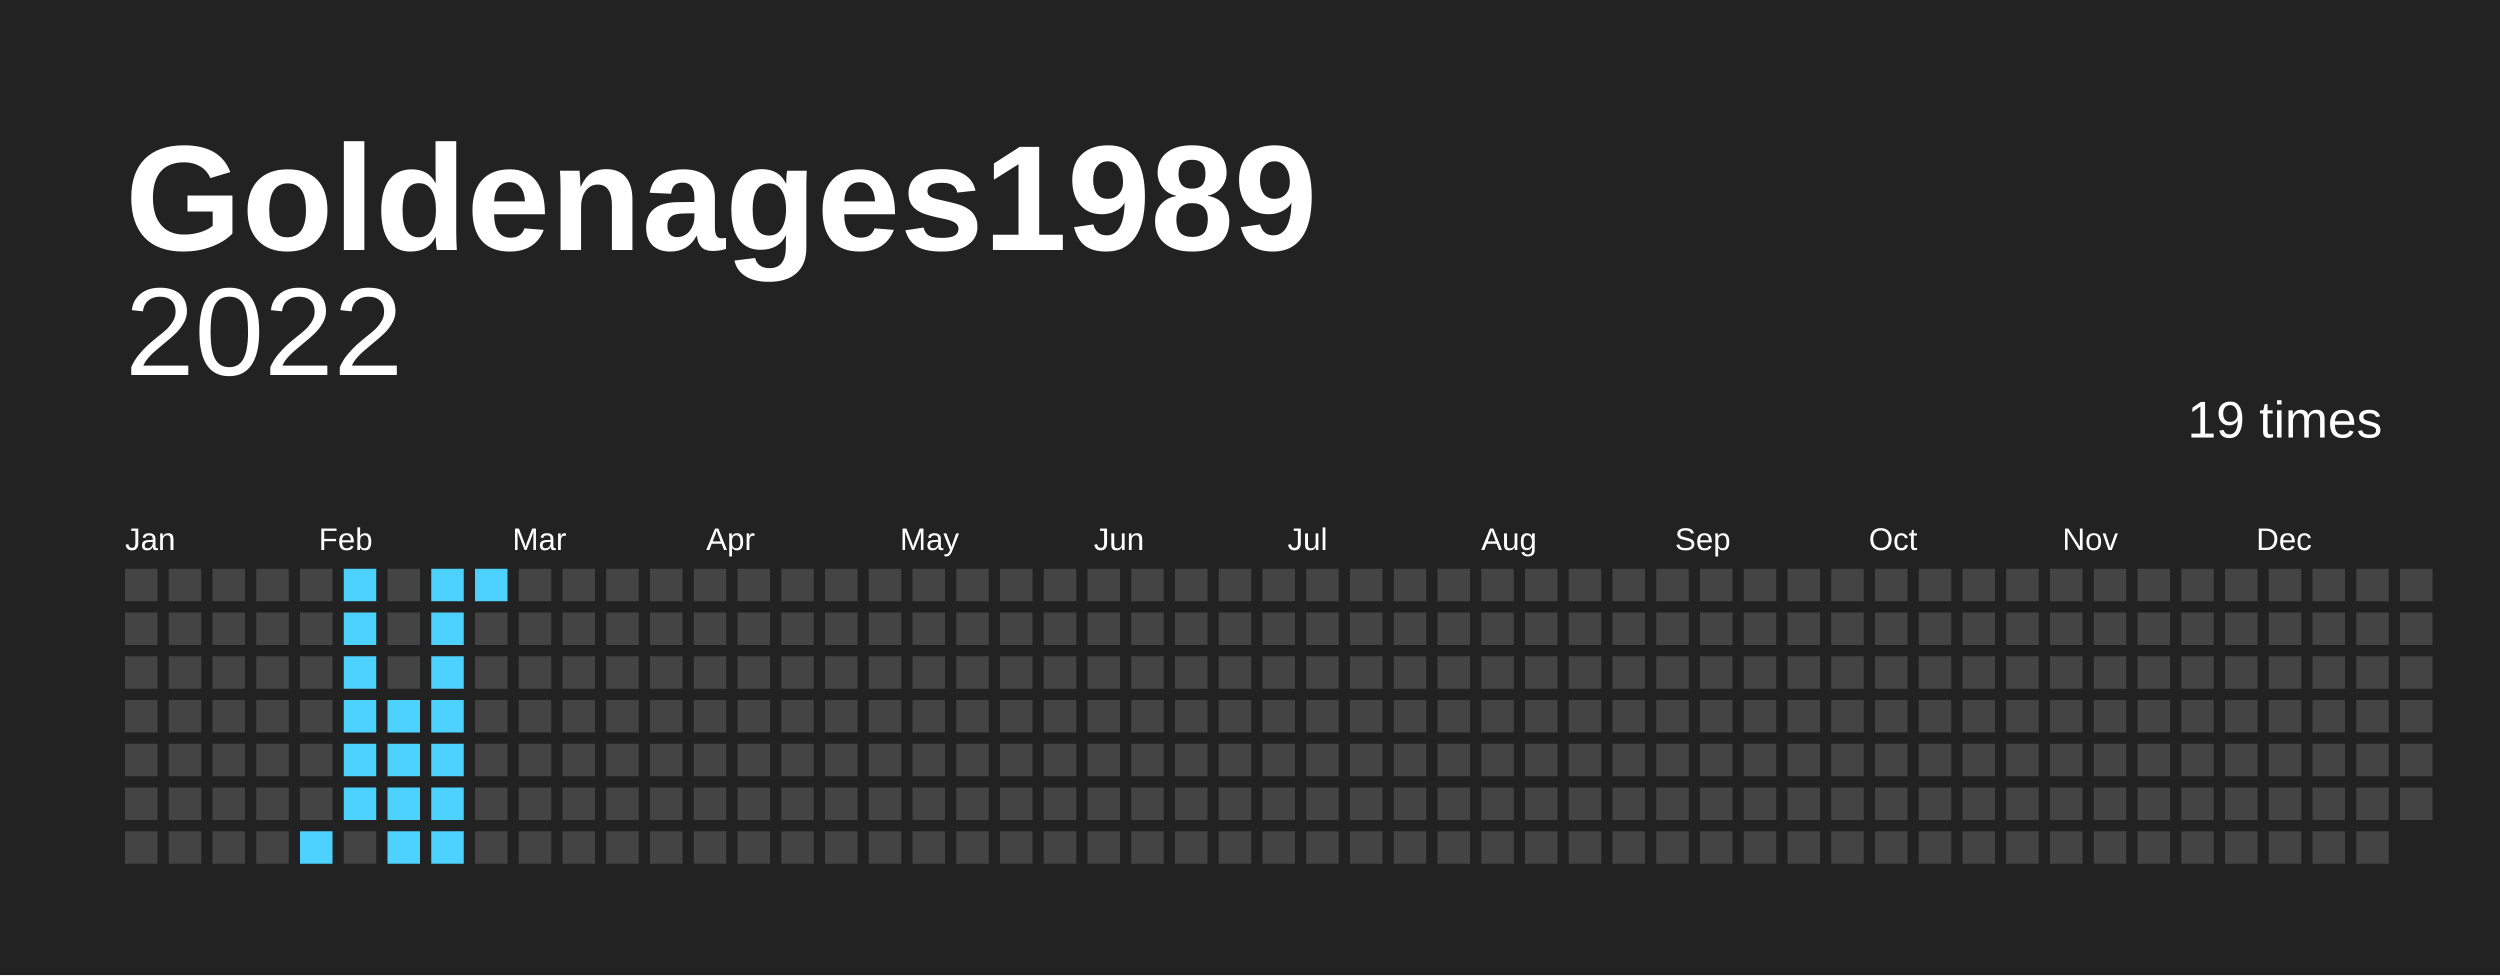
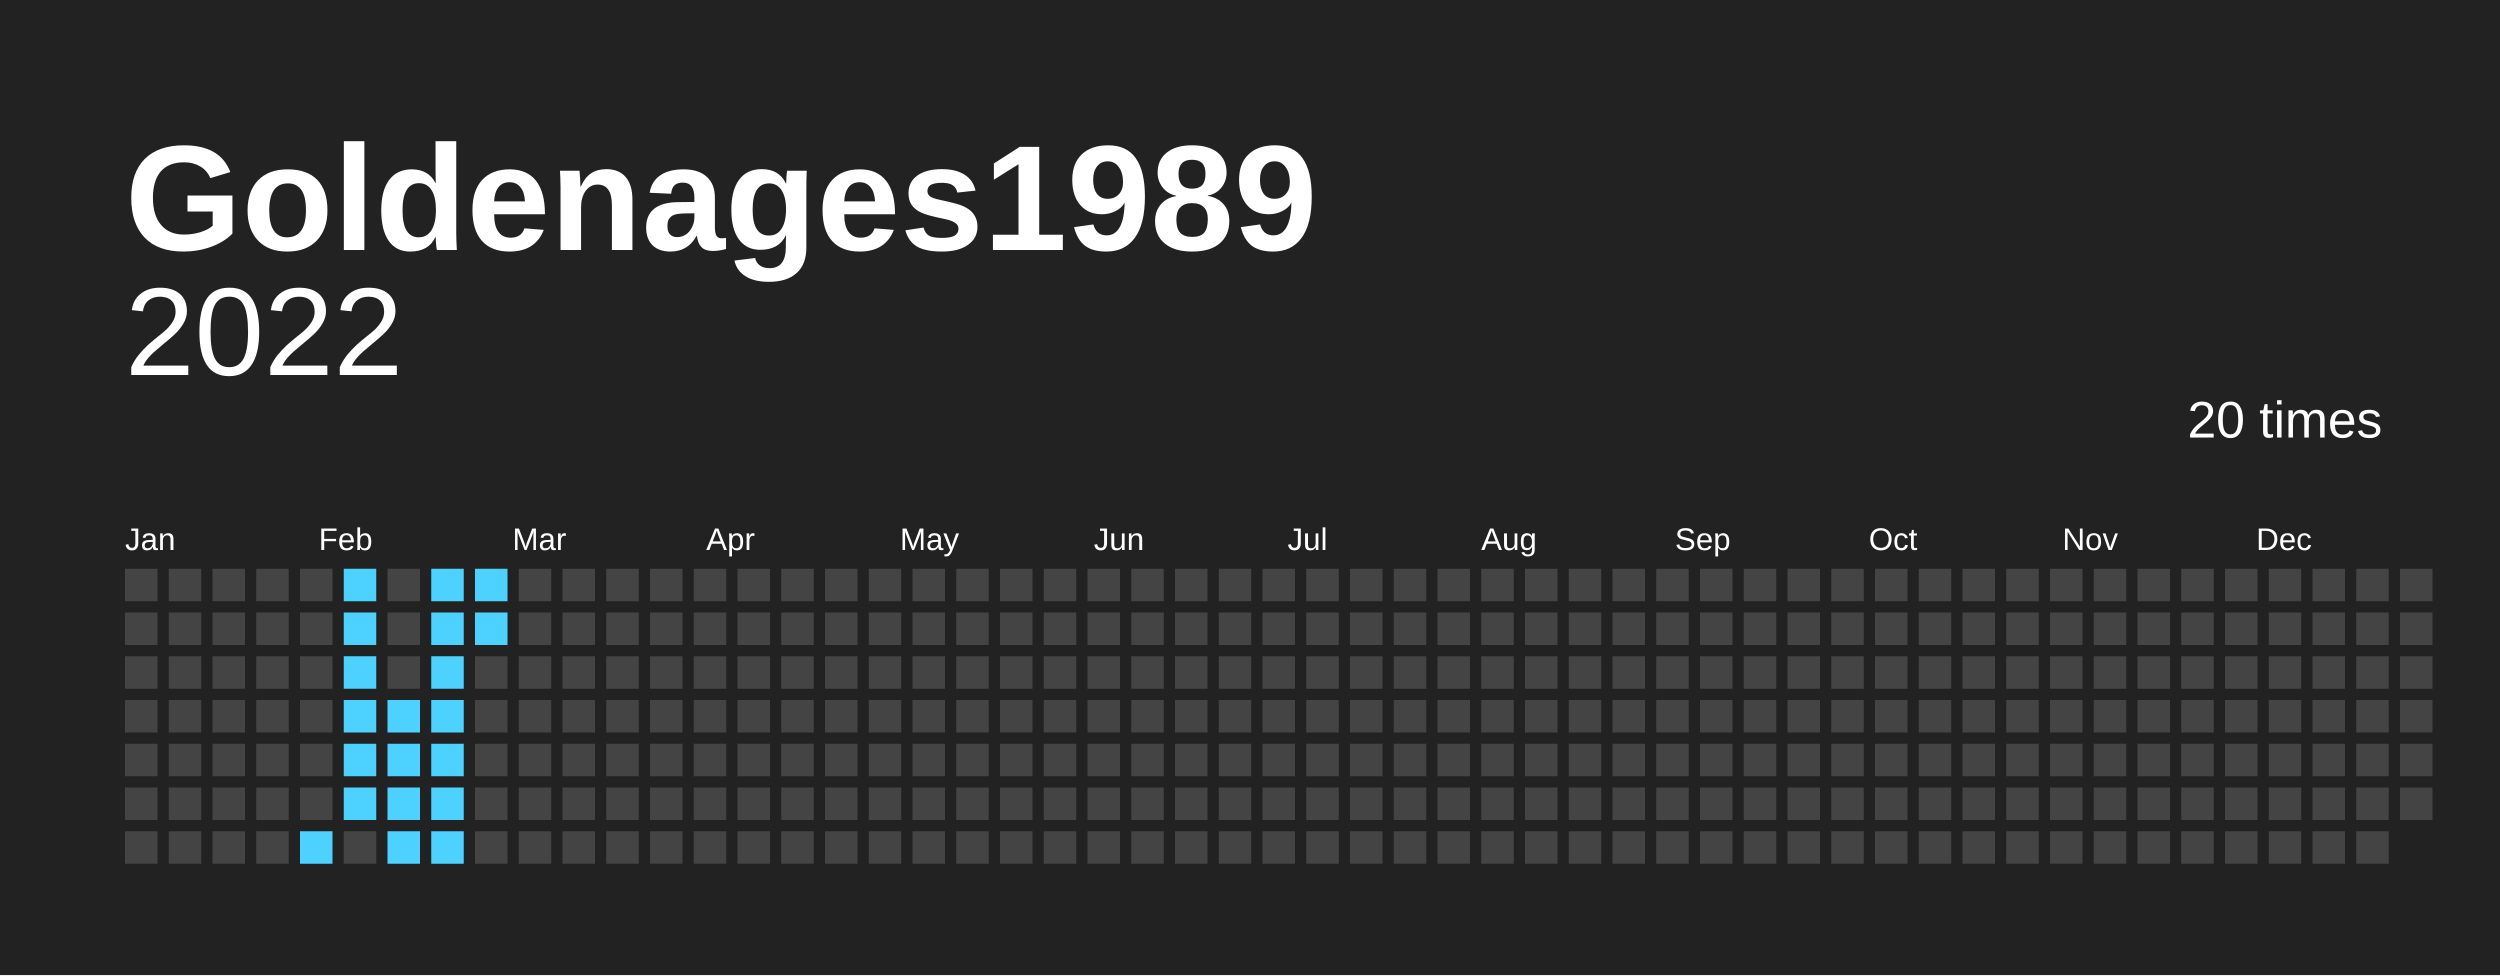
<svg xmlns="http://www.w3.org/2000/svg" baseProfile="full" height="78mm" version="1.1" viewBox="0,0,200,78" width="200mm">
  <defs />
  <rect fill="#222222" height="78" width="200" x="0" y="0" />
  <text fill="#FFFFFF" style="font-size:12px; font-family:Arial; font-weight:bold;" x="10" y="20">Goldenages1989</text>
  <text alignment-baseline="hanging" fill="#FFFFFF" style="font-size:10.0px; font-family:Arial;" x="10" y="30">2022</text>
-   <text alignment-baseline="hanging" fill="#FFFFFF" style="font-size:4.125px; font-family:Arial;" x="175" y="35">19 times</text>
+   <text alignment-baseline="hanging" fill="#FFFFFF" style="font-size:4.125px; font-family:Arial;" x="175" y="35">20 times</text>
  <text fill="#FFFFFF" style="font-size:2.5px; font-family:Arial" x="10.0" y="44">Jan</text>
  <text fill="#FFFFFF" style="font-size:2.5px; font-family:Arial" x="25.5" y="44">Feb</text>
  <text fill="#FFFFFF" style="font-size:2.5px; font-family:Arial" x="41.0" y="44">Mar</text>
  <text fill="#FFFFFF" style="font-size:2.5px; font-family:Arial" x="56.5" y="44">Apr</text>
  <text fill="#FFFFFF" style="font-size:2.5px; font-family:Arial" x="72.0" y="44">May</text>
  <text fill="#FFFFFF" style="font-size:2.5px; font-family:Arial" x="87.5" y="44">Jun</text>
  <text fill="#FFFFFF" style="font-size:2.5px; font-family:Arial" x="103.0" y="44">Jul</text>
  <text fill="#FFFFFF" style="font-size:2.5px; font-family:Arial" x="118.5" y="44">Aug</text>
  <text fill="#FFFFFF" style="font-size:2.5px; font-family:Arial" x="134.0" y="44">Sep</text>
  <text fill="#FFFFFF" style="font-size:2.5px; font-family:Arial" x="149.5" y="44">Oct</text>
  <text fill="#FFFFFF" style="font-size:2.5px; font-family:Arial" x="165.0" y="44">Nov</text>
  <text fill="#FFFFFF" style="font-size:2.5px; font-family:Arial" x="180.5" y="44">Dec</text>
  <rect fill="#444444" height="2.6" width="2.6" x="10.0" y="45.5" />
  <rect fill="#444444" height="2.6" width="2.6" x="10.0" y="49.0" />
  <rect fill="#444444" height="2.6" width="2.6" x="10.0" y="52.5" />
  <rect fill="#444444" height="2.6" width="2.6" x="10.0" y="56.0" />
  <rect fill="#444444" height="2.6" width="2.6" x="10.0" y="59.5" />
  <rect fill="#444444" height="2.6" width="2.6" x="10.0" y="63.0" />
  <rect fill="#444444" height="2.6" width="2.6" x="10.0" y="66.5" />
  <rect fill="#444444" height="2.6" width="2.6" x="13.5" y="45.5" />
  <rect fill="#444444" height="2.6" width="2.6" x="13.5" y="49.0" />
  <rect fill="#444444" height="2.6" width="2.6" x="13.5" y="52.5" />
  <rect fill="#444444" height="2.6" width="2.6" x="13.5" y="56.0" />
  <rect fill="#444444" height="2.6" width="2.6" x="13.5" y="59.5" />
  <rect fill="#444444" height="2.6" width="2.6" x="13.5" y="63.0" />
  <rect fill="#444444" height="2.6" width="2.6" x="13.5" y="66.5" />
  <rect fill="#444444" height="2.6" width="2.6" x="17.0" y="45.5" />
  <rect fill="#444444" height="2.6" width="2.6" x="17.0" y="49.0" />
  <rect fill="#444444" height="2.6" width="2.6" x="17.0" y="52.5" />
  <rect fill="#444444" height="2.6" width="2.6" x="17.0" y="56.0" />
  <rect fill="#444444" height="2.6" width="2.6" x="17.0" y="59.5" />
  <rect fill="#444444" height="2.6" width="2.6" x="17.0" y="63.0" />
  <rect fill="#444444" height="2.6" width="2.6" x="17.0" y="66.5" />
  <rect fill="#444444" height="2.6" width="2.6" x="20.5" y="45.5" />
  <rect fill="#444444" height="2.6" width="2.6" x="20.5" y="49.0" />
  <rect fill="#444444" height="2.6" width="2.6" x="20.5" y="52.5" />
  <rect fill="#444444" height="2.6" width="2.6" x="20.5" y="56.0" />
  <rect fill="#444444" height="2.6" width="2.6" x="20.5" y="59.5" />
  <rect fill="#444444" height="2.6" width="2.6" x="20.5" y="63.0" />
  <rect fill="#444444" height="2.6" width="2.6" x="20.5" y="66.5" />
  <rect fill="#444444" height="2.6" width="2.6" x="24.0" y="45.5" />
  <rect fill="#444444" height="2.6" width="2.6" x="24.0" y="49.0" />
  <rect fill="#444444" height="2.6" width="2.6" x="24.0" y="52.5" />
  <rect fill="#444444" height="2.6" width="2.6" x="24.0" y="56.0" />
  <rect fill="#444444" height="2.6" width="2.6" x="24.0" y="59.5" />
  <rect fill="#444444" height="2.6" width="2.6" x="24.0" y="63.0" />
  <rect fill="#4DD2FF" height="2.6" width="2.6" x="24.0" y="66.5" />
  <rect fill="#4DD2FF" height="2.6" width="2.6" x="27.5" y="45.5" />
  <rect fill="#4DD2FF" height="2.6" width="2.6" x="27.5" y="49.0" />
  <rect fill="#4DD2FF" height="2.6" width="2.6" x="27.5" y="52.5" />
  <rect fill="#4DD2FF" height="2.6" width="2.6" x="27.5" y="56.0" />
  <rect fill="#4DD2FF" height="2.6" width="2.6" x="27.5" y="59.5" />
  <rect fill="#4DD2FF" height="2.6" width="2.6" x="27.5" y="63.0" />
  <rect fill="#444444" height="2.6" width="2.6" x="27.5" y="66.5" />
  <rect fill="#444444" height="2.6" width="2.6" x="31.0" y="45.5" />
  <rect fill="#444444" height="2.6" width="2.6" x="31.0" y="49.0" />
  <rect fill="#444444" height="2.6" width="2.6" x="31.0" y="52.5" />
  <rect fill="#4DD2FF" height="2.6" width="2.6" x="31.0" y="56.0" />
  <rect fill="#4DD2FF" height="2.6" width="2.6" x="31.0" y="59.5" />
  <rect fill="#4DD2FF" height="2.6" width="2.6" x="31.0" y="63.0" />
  <rect fill="#4DD2FF" height="2.6" width="2.6" x="31.0" y="66.5" />
  <rect fill="#4DD2FF" height="2.6" width="2.6" x="34.5" y="45.5" />
  <rect fill="#4DD2FF" height="2.6" width="2.6" x="34.5" y="49.0" />
  <rect fill="#4DD2FF" height="2.6" width="2.6" x="34.5" y="52.5" />
  <rect fill="#4DD2FF" height="2.6" width="2.6" x="34.5" y="56.0" />
  <rect fill="#4DD2FF" height="2.6" width="2.6" x="34.5" y="59.5" />
  <rect fill="#4DD2FF" height="2.6" width="2.6" x="34.5" y="63.0" />
  <rect fill="#4DD2FF" height="2.6" width="2.6" x="34.5" y="66.5" />
  <rect fill="#4DD2FF" height="2.6" width="2.6" x="38.0" y="45.5" />
-   <rect fill="#444444" height="2.6" width="2.6" x="38.0" y="49.0" />
+   <rect fill="#4DD2FF" height="2.6" width="2.6" x="38.0" y="49.0" />
  <rect fill="#444444" height="2.6" width="2.6" x="38.0" y="52.5" />
  <rect fill="#444444" height="2.6" width="2.6" x="38.0" y="56.0" />
  <rect fill="#444444" height="2.6" width="2.6" x="38.0" y="59.5" />
  <rect fill="#444444" height="2.6" width="2.6" x="38.0" y="63.0" />
  <rect fill="#444444" height="2.6" width="2.6" x="38.0" y="66.5" />
  <rect fill="#444444" height="2.6" width="2.6" x="41.5" y="45.5" />
  <rect fill="#444444" height="2.6" width="2.6" x="41.5" y="49.0" />
  <rect fill="#444444" height="2.6" width="2.6" x="41.5" y="52.5" />
  <rect fill="#444444" height="2.6" width="2.6" x="41.5" y="56.0" />
  <rect fill="#444444" height="2.6" width="2.6" x="41.5" y="59.5" />
  <rect fill="#444444" height="2.6" width="2.6" x="41.5" y="63.0" />
  <rect fill="#444444" height="2.6" width="2.6" x="41.5" y="66.5" />
  <rect fill="#444444" height="2.6" width="2.6" x="45.0" y="45.5" />
  <rect fill="#444444" height="2.6" width="2.6" x="45.0" y="49.0" />
  <rect fill="#444444" height="2.6" width="2.6" x="45.0" y="52.5" />
  <rect fill="#444444" height="2.6" width="2.6" x="45.0" y="56.0" />
  <rect fill="#444444" height="2.6" width="2.6" x="45.0" y="59.5" />
  <rect fill="#444444" height="2.6" width="2.6" x="45.0" y="63.0" />
  <rect fill="#444444" height="2.6" width="2.6" x="45.0" y="66.5" />
  <rect fill="#444444" height="2.6" width="2.6" x="48.5" y="45.5" />
  <rect fill="#444444" height="2.6" width="2.6" x="48.5" y="49.0" />
  <rect fill="#444444" height="2.6" width="2.6" x="48.5" y="52.5" />
  <rect fill="#444444" height="2.6" width="2.6" x="48.5" y="56.0" />
  <rect fill="#444444" height="2.6" width="2.6" x="48.5" y="59.5" />
  <rect fill="#444444" height="2.6" width="2.6" x="48.5" y="63.0" />
  <rect fill="#444444" height="2.6" width="2.6" x="48.5" y="66.5" />
  <rect fill="#444444" height="2.6" width="2.6" x="52.0" y="45.5" />
  <rect fill="#444444" height="2.6" width="2.6" x="52.0" y="49.0" />
  <rect fill="#444444" height="2.6" width="2.6" x="52.0" y="52.5" />
  <rect fill="#444444" height="2.6" width="2.6" x="52.0" y="56.0" />
  <rect fill="#444444" height="2.6" width="2.6" x="52.0" y="59.5" />
  <rect fill="#444444" height="2.6" width="2.6" x="52.0" y="63.0" />
  <rect fill="#444444" height="2.6" width="2.6" x="52.0" y="66.5" />
  <rect fill="#444444" height="2.6" width="2.6" x="55.5" y="45.5" />
  <rect fill="#444444" height="2.6" width="2.6" x="55.5" y="49.0" />
  <rect fill="#444444" height="2.6" width="2.6" x="55.5" y="52.5" />
  <rect fill="#444444" height="2.6" width="2.6" x="55.5" y="56.0" />
  <rect fill="#444444" height="2.6" width="2.6" x="55.5" y="59.5" />
  <rect fill="#444444" height="2.6" width="2.6" x="55.5" y="63.0" />
  <rect fill="#444444" height="2.6" width="2.6" x="55.5" y="66.5" />
  <rect fill="#444444" height="2.6" width="2.6" x="59.0" y="45.5" />
  <rect fill="#444444" height="2.6" width="2.6" x="59.0" y="49.0" />
  <rect fill="#444444" height="2.6" width="2.6" x="59.0" y="52.5" />
  <rect fill="#444444" height="2.6" width="2.6" x="59.0" y="56.0" />
  <rect fill="#444444" height="2.6" width="2.6" x="59.0" y="59.5" />
  <rect fill="#444444" height="2.6" width="2.6" x="59.0" y="63.0" />
  <rect fill="#444444" height="2.6" width="2.6" x="59.0" y="66.5" />
  <rect fill="#444444" height="2.6" width="2.6" x="62.5" y="45.5" />
  <rect fill="#444444" height="2.6" width="2.6" x="62.5" y="49.0" />
  <rect fill="#444444" height="2.6" width="2.6" x="62.5" y="52.5" />
  <rect fill="#444444" height="2.6" width="2.6" x="62.5" y="56.0" />
  <rect fill="#444444" height="2.6" width="2.6" x="62.5" y="59.5" />
  <rect fill="#444444" height="2.6" width="2.6" x="62.5" y="63.0" />
  <rect fill="#444444" height="2.6" width="2.6" x="62.5" y="66.5" />
  <rect fill="#444444" height="2.6" width="2.6" x="66.0" y="45.5" />
  <rect fill="#444444" height="2.6" width="2.6" x="66.0" y="49.0" />
  <rect fill="#444444" height="2.6" width="2.6" x="66.0" y="52.5" />
  <rect fill="#444444" height="2.6" width="2.6" x="66.0" y="56.0" />
  <rect fill="#444444" height="2.6" width="2.6" x="66.0" y="59.5" />
  <rect fill="#444444" height="2.6" width="2.6" x="66.0" y="63.0" />
  <rect fill="#444444" height="2.6" width="2.6" x="66.0" y="66.5" />
  <rect fill="#444444" height="2.6" width="2.6" x="69.5" y="45.5" />
  <rect fill="#444444" height="2.6" width="2.6" x="69.5" y="49.0" />
  <rect fill="#444444" height="2.6" width="2.6" x="69.5" y="52.5" />
  <rect fill="#444444" height="2.6" width="2.6" x="69.5" y="56.0" />
  <rect fill="#444444" height="2.6" width="2.6" x="69.5" y="59.5" />
  <rect fill="#444444" height="2.6" width="2.6" x="69.5" y="63.0" />
  <rect fill="#444444" height="2.6" width="2.6" x="69.5" y="66.5" />
  <rect fill="#444444" height="2.6" width="2.6" x="73.0" y="45.5" />
  <rect fill="#444444" height="2.6" width="2.6" x="73.0" y="49.0" />
  <rect fill="#444444" height="2.6" width="2.6" x="73.0" y="52.5" />
  <rect fill="#444444" height="2.6" width="2.6" x="73.0" y="56.0" />
  <rect fill="#444444" height="2.6" width="2.6" x="73.0" y="59.5" />
  <rect fill="#444444" height="2.6" width="2.6" x="73.0" y="63.0" />
  <rect fill="#444444" height="2.6" width="2.6" x="73.0" y="66.5" />
  <rect fill="#444444" height="2.6" width="2.6" x="76.5" y="45.5" />
  <rect fill="#444444" height="2.6" width="2.6" x="76.5" y="49.0" />
  <rect fill="#444444" height="2.6" width="2.6" x="76.5" y="52.5" />
  <rect fill="#444444" height="2.6" width="2.6" x="76.5" y="56.0" />
  <rect fill="#444444" height="2.6" width="2.6" x="76.5" y="59.5" />
  <rect fill="#444444" height="2.6" width="2.6" x="76.5" y="63.0" />
  <rect fill="#444444" height="2.6" width="2.6" x="76.5" y="66.5" />
  <rect fill="#444444" height="2.6" width="2.6" x="80.0" y="45.5" />
  <rect fill="#444444" height="2.6" width="2.6" x="80.0" y="49.0" />
  <rect fill="#444444" height="2.6" width="2.6" x="80.0" y="52.5" />
  <rect fill="#444444" height="2.6" width="2.6" x="80.0" y="56.0" />
  <rect fill="#444444" height="2.6" width="2.6" x="80.0" y="59.5" />
  <rect fill="#444444" height="2.6" width="2.6" x="80.0" y="63.0" />
  <rect fill="#444444" height="2.6" width="2.6" x="80.0" y="66.5" />
  <rect fill="#444444" height="2.6" width="2.6" x="83.5" y="45.5" />
  <rect fill="#444444" height="2.6" width="2.6" x="83.5" y="49.0" />
  <rect fill="#444444" height="2.6" width="2.6" x="83.5" y="52.5" />
  <rect fill="#444444" height="2.6" width="2.6" x="83.5" y="56.0" />
  <rect fill="#444444" height="2.6" width="2.6" x="83.5" y="59.5" />
  <rect fill="#444444" height="2.6" width="2.6" x="83.5" y="63.0" />
  <rect fill="#444444" height="2.6" width="2.6" x="83.5" y="66.5" />
  <rect fill="#444444" height="2.6" width="2.6" x="87.0" y="45.5" />
  <rect fill="#444444" height="2.6" width="2.6" x="87.0" y="49.0" />
  <rect fill="#444444" height="2.6" width="2.6" x="87.0" y="52.5" />
  <rect fill="#444444" height="2.6" width="2.6" x="87.0" y="56.0" />
  <rect fill="#444444" height="2.6" width="2.6" x="87.0" y="59.5" />
  <rect fill="#444444" height="2.6" width="2.6" x="87.0" y="63.0" />
  <rect fill="#444444" height="2.6" width="2.6" x="87.0" y="66.5" />
  <rect fill="#444444" height="2.6" width="2.6" x="90.5" y="45.5" />
  <rect fill="#444444" height="2.6" width="2.6" x="90.5" y="49.0" />
  <rect fill="#444444" height="2.6" width="2.6" x="90.5" y="52.5" />
  <rect fill="#444444" height="2.6" width="2.6" x="90.5" y="56.0" />
  <rect fill="#444444" height="2.6" width="2.6" x="90.5" y="59.5" />
  <rect fill="#444444" height="2.6" width="2.6" x="90.5" y="63.0" />
  <rect fill="#444444" height="2.6" width="2.6" x="90.5" y="66.5" />
  <rect fill="#444444" height="2.6" width="2.6" x="94.0" y="45.5" />
  <rect fill="#444444" height="2.6" width="2.6" x="94.0" y="49.0" />
  <rect fill="#444444" height="2.6" width="2.6" x="94.0" y="52.5" />
  <rect fill="#444444" height="2.6" width="2.6" x="94.0" y="56.0" />
  <rect fill="#444444" height="2.6" width="2.6" x="94.0" y="59.5" />
  <rect fill="#444444" height="2.6" width="2.6" x="94.0" y="63.0" />
  <rect fill="#444444" height="2.6" width="2.6" x="94.0" y="66.5" />
  <rect fill="#444444" height="2.6" width="2.6" x="97.5" y="45.5" />
  <rect fill="#444444" height="2.6" width="2.6" x="97.5" y="49.0" />
  <rect fill="#444444" height="2.6" width="2.6" x="97.5" y="52.5" />
  <rect fill="#444444" height="2.6" width="2.6" x="97.5" y="56.0" />
  <rect fill="#444444" height="2.6" width="2.6" x="97.5" y="59.5" />
  <rect fill="#444444" height="2.6" width="2.6" x="97.5" y="63.0" />
  <rect fill="#444444" height="2.6" width="2.6" x="97.5" y="66.5" />
  <rect fill="#444444" height="2.6" width="2.6" x="101.0" y="45.5" />
  <rect fill="#444444" height="2.6" width="2.6" x="101.0" y="49.0" />
  <rect fill="#444444" height="2.6" width="2.6" x="101.0" y="52.5" />
  <rect fill="#444444" height="2.6" width="2.6" x="101.0" y="56.0" />
  <rect fill="#444444" height="2.6" width="2.6" x="101.0" y="59.5" />
  <rect fill="#444444" height="2.6" width="2.6" x="101.0" y="63.0" />
  <rect fill="#444444" height="2.6" width="2.6" x="101.0" y="66.5" />
  <rect fill="#444444" height="2.6" width="2.6" x="104.5" y="45.5" />
  <rect fill="#444444" height="2.6" width="2.6" x="104.5" y="49.0" />
  <rect fill="#444444" height="2.6" width="2.6" x="104.5" y="52.5" />
  <rect fill="#444444" height="2.6" width="2.6" x="104.5" y="56.0" />
  <rect fill="#444444" height="2.6" width="2.6" x="104.5" y="59.5" />
  <rect fill="#444444" height="2.6" width="2.6" x="104.5" y="63.0" />
  <rect fill="#444444" height="2.6" width="2.6" x="104.5" y="66.5" />
  <rect fill="#444444" height="2.6" width="2.6" x="108.0" y="45.5" />
  <rect fill="#444444" height="2.6" width="2.6" x="108.0" y="49.0" />
  <rect fill="#444444" height="2.6" width="2.6" x="108.0" y="52.5" />
  <rect fill="#444444" height="2.6" width="2.6" x="108.0" y="56.0" />
  <rect fill="#444444" height="2.6" width="2.6" x="108.0" y="59.5" />
  <rect fill="#444444" height="2.6" width="2.6" x="108.0" y="63.0" />
  <rect fill="#444444" height="2.6" width="2.6" x="108.0" y="66.5" />
  <rect fill="#444444" height="2.6" width="2.6" x="111.5" y="45.5" />
  <rect fill="#444444" height="2.6" width="2.6" x="111.5" y="49.0" />
  <rect fill="#444444" height="2.6" width="2.6" x="111.5" y="52.5" />
  <rect fill="#444444" height="2.6" width="2.6" x="111.5" y="56.0" />
  <rect fill="#444444" height="2.6" width="2.6" x="111.5" y="59.5" />
  <rect fill="#444444" height="2.6" width="2.6" x="111.5" y="63.0" />
  <rect fill="#444444" height="2.6" width="2.6" x="111.5" y="66.5" />
  <rect fill="#444444" height="2.6" width="2.6" x="115.0" y="45.5" />
  <rect fill="#444444" height="2.6" width="2.6" x="115.0" y="49.0" />
  <rect fill="#444444" height="2.6" width="2.6" x="115.0" y="52.5" />
  <rect fill="#444444" height="2.6" width="2.6" x="115.0" y="56.0" />
  <rect fill="#444444" height="2.6" width="2.6" x="115.0" y="59.5" />
  <rect fill="#444444" height="2.6" width="2.6" x="115.0" y="63.0" />
  <rect fill="#444444" height="2.6" width="2.6" x="115.0" y="66.5" />
  <rect fill="#444444" height="2.6" width="2.6" x="118.5" y="45.5" />
  <rect fill="#444444" height="2.6" width="2.6" x="118.5" y="49.0" />
  <rect fill="#444444" height="2.6" width="2.6" x="118.5" y="52.5" />
  <rect fill="#444444" height="2.6" width="2.6" x="118.5" y="56.0" />
  <rect fill="#444444" height="2.6" width="2.6" x="118.5" y="59.5" />
  <rect fill="#444444" height="2.6" width="2.6" x="118.5" y="63.0" />
  <rect fill="#444444" height="2.6" width="2.6" x="118.5" y="66.5" />
  <rect fill="#444444" height="2.6" width="2.6" x="122.0" y="45.5" />
  <rect fill="#444444" height="2.6" width="2.6" x="122.0" y="49.0" />
  <rect fill="#444444" height="2.6" width="2.6" x="122.0" y="52.5" />
  <rect fill="#444444" height="2.6" width="2.6" x="122.0" y="56.0" />
  <rect fill="#444444" height="2.6" width="2.6" x="122.0" y="59.5" />
  <rect fill="#444444" height="2.6" width="2.6" x="122.0" y="63.0" />
  <rect fill="#444444" height="2.6" width="2.6" x="122.0" y="66.5" />
  <rect fill="#444444" height="2.6" width="2.6" x="125.5" y="45.5" />
  <rect fill="#444444" height="2.6" width="2.6" x="125.5" y="49.0" />
  <rect fill="#444444" height="2.6" width="2.6" x="125.5" y="52.5" />
  <rect fill="#444444" height="2.6" width="2.6" x="125.5" y="56.0" />
  <rect fill="#444444" height="2.6" width="2.6" x="125.5" y="59.5" />
  <rect fill="#444444" height="2.6" width="2.6" x="125.5" y="63.0" />
  <rect fill="#444444" height="2.6" width="2.6" x="125.5" y="66.5" />
  <rect fill="#444444" height="2.6" width="2.6" x="129.0" y="45.5" />
  <rect fill="#444444" height="2.6" width="2.6" x="129.0" y="49.0" />
  <rect fill="#444444" height="2.6" width="2.6" x="129.0" y="52.5" />
  <rect fill="#444444" height="2.6" width="2.6" x="129.0" y="56.0" />
  <rect fill="#444444" height="2.6" width="2.6" x="129.0" y="59.5" />
  <rect fill="#444444" height="2.6" width="2.6" x="129.0" y="63.0" />
  <rect fill="#444444" height="2.6" width="2.6" x="129.0" y="66.5" />
  <rect fill="#444444" height="2.6" width="2.6" x="132.5" y="45.5" />
  <rect fill="#444444" height="2.6" width="2.6" x="132.5" y="49.0" />
  <rect fill="#444444" height="2.6" width="2.6" x="132.5" y="52.5" />
  <rect fill="#444444" height="2.6" width="2.6" x="132.5" y="56.0" />
  <rect fill="#444444" height="2.6" width="2.6" x="132.5" y="59.5" />
  <rect fill="#444444" height="2.6" width="2.6" x="132.5" y="63.0" />
  <rect fill="#444444" height="2.6" width="2.6" x="132.5" y="66.5" />
  <rect fill="#444444" height="2.6" width="2.6" x="136.0" y="45.5" />
  <rect fill="#444444" height="2.6" width="2.6" x="136.0" y="49.0" />
  <rect fill="#444444" height="2.6" width="2.6" x="136.0" y="52.5" />
  <rect fill="#444444" height="2.6" width="2.6" x="136.0" y="56.0" />
  <rect fill="#444444" height="2.6" width="2.6" x="136.0" y="59.5" />
  <rect fill="#444444" height="2.6" width="2.6" x="136.0" y="63.0" />
  <rect fill="#444444" height="2.6" width="2.6" x="136.0" y="66.5" />
  <rect fill="#444444" height="2.6" width="2.6" x="139.5" y="45.5" />
  <rect fill="#444444" height="2.6" width="2.6" x="139.5" y="49.0" />
  <rect fill="#444444" height="2.6" width="2.6" x="139.5" y="52.5" />
  <rect fill="#444444" height="2.6" width="2.6" x="139.5" y="56.0" />
  <rect fill="#444444" height="2.6" width="2.6" x="139.5" y="59.5" />
  <rect fill="#444444" height="2.6" width="2.6" x="139.5" y="63.0" />
  <rect fill="#444444" height="2.6" width="2.6" x="139.5" y="66.5" />
  <rect fill="#444444" height="2.6" width="2.6" x="143.0" y="45.5" />
  <rect fill="#444444" height="2.6" width="2.6" x="143.0" y="49.0" />
  <rect fill="#444444" height="2.6" width="2.6" x="143.0" y="52.5" />
  <rect fill="#444444" height="2.6" width="2.6" x="143.0" y="56.0" />
  <rect fill="#444444" height="2.6" width="2.6" x="143.0" y="59.5" />
  <rect fill="#444444" height="2.6" width="2.6" x="143.0" y="63.0" />
  <rect fill="#444444" height="2.6" width="2.6" x="143.0" y="66.5" />
  <rect fill="#444444" height="2.6" width="2.6" x="146.5" y="45.5" />
  <rect fill="#444444" height="2.6" width="2.6" x="146.5" y="49.0" />
  <rect fill="#444444" height="2.6" width="2.6" x="146.5" y="52.5" />
  <rect fill="#444444" height="2.6" width="2.6" x="146.5" y="56.0" />
  <rect fill="#444444" height="2.6" width="2.6" x="146.5" y="59.5" />
  <rect fill="#444444" height="2.6" width="2.6" x="146.5" y="63.0" />
  <rect fill="#444444" height="2.6" width="2.6" x="146.5" y="66.5" />
  <rect fill="#444444" height="2.6" width="2.6" x="150.0" y="45.5" />
  <rect fill="#444444" height="2.6" width="2.6" x="150.0" y="49.0" />
  <rect fill="#444444" height="2.6" width="2.6" x="150.0" y="52.5" />
  <rect fill="#444444" height="2.6" width="2.6" x="150.0" y="56.0" />
  <rect fill="#444444" height="2.6" width="2.6" x="150.0" y="59.5" />
  <rect fill="#444444" height="2.6" width="2.6" x="150.0" y="63.0" />
  <rect fill="#444444" height="2.6" width="2.6" x="150.0" y="66.5" />
  <rect fill="#444444" height="2.6" width="2.6" x="153.5" y="45.5" />
  <rect fill="#444444" height="2.6" width="2.6" x="153.5" y="49.0" />
  <rect fill="#444444" height="2.6" width="2.6" x="153.5" y="52.5" />
  <rect fill="#444444" height="2.6" width="2.6" x="153.5" y="56.0" />
  <rect fill="#444444" height="2.6" width="2.6" x="153.5" y="59.5" />
  <rect fill="#444444" height="2.6" width="2.6" x="153.5" y="63.0" />
  <rect fill="#444444" height="2.6" width="2.6" x="153.5" y="66.5" />
  <rect fill="#444444" height="2.6" width="2.6" x="157.0" y="45.5" />
  <rect fill="#444444" height="2.6" width="2.6" x="157.0" y="49.0" />
  <rect fill="#444444" height="2.6" width="2.6" x="157.0" y="52.5" />
  <rect fill="#444444" height="2.6" width="2.6" x="157.0" y="56.0" />
  <rect fill="#444444" height="2.6" width="2.6" x="157.0" y="59.5" />
  <rect fill="#444444" height="2.6" width="2.6" x="157.0" y="63.0" />
  <rect fill="#444444" height="2.6" width="2.6" x="157.0" y="66.5" />
  <rect fill="#444444" height="2.6" width="2.6" x="160.5" y="45.5" />
  <rect fill="#444444" height="2.6" width="2.6" x="160.5" y="49.0" />
  <rect fill="#444444" height="2.6" width="2.6" x="160.5" y="52.5" />
  <rect fill="#444444" height="2.6" width="2.6" x="160.5" y="56.0" />
  <rect fill="#444444" height="2.6" width="2.6" x="160.5" y="59.5" />
  <rect fill="#444444" height="2.6" width="2.6" x="160.5" y="63.0" />
  <rect fill="#444444" height="2.6" width="2.6" x="160.5" y="66.5" />
  <rect fill="#444444" height="2.6" width="2.6" x="164.0" y="45.5" />
  <rect fill="#444444" height="2.6" width="2.6" x="164.0" y="49.0" />
  <rect fill="#444444" height="2.6" width="2.6" x="164.0" y="52.5" />
  <rect fill="#444444" height="2.6" width="2.6" x="164.0" y="56.0" />
  <rect fill="#444444" height="2.6" width="2.6" x="164.0" y="59.5" />
  <rect fill="#444444" height="2.6" width="2.6" x="164.0" y="63.0" />
  <rect fill="#444444" height="2.6" width="2.6" x="164.0" y="66.5" />
  <rect fill="#444444" height="2.6" width="2.6" x="167.5" y="45.5" />
  <rect fill="#444444" height="2.6" width="2.6" x="167.5" y="49.0" />
  <rect fill="#444444" height="2.6" width="2.6" x="167.5" y="52.5" />
  <rect fill="#444444" height="2.6" width="2.6" x="167.5" y="56.0" />
  <rect fill="#444444" height="2.6" width="2.6" x="167.5" y="59.5" />
  <rect fill="#444444" height="2.6" width="2.6" x="167.5" y="63.0" />
  <rect fill="#444444" height="2.6" width="2.6" x="167.5" y="66.5" />
  <rect fill="#444444" height="2.6" width="2.6" x="171.0" y="45.5" />
  <rect fill="#444444" height="2.6" width="2.6" x="171.0" y="49.0" />
  <rect fill="#444444" height="2.6" width="2.6" x="171.0" y="52.5" />
  <rect fill="#444444" height="2.6" width="2.6" x="171.0" y="56.0" />
  <rect fill="#444444" height="2.6" width="2.6" x="171.0" y="59.5" />
  <rect fill="#444444" height="2.6" width="2.6" x="171.0" y="63.0" />
  <rect fill="#444444" height="2.6" width="2.6" x="171.0" y="66.5" />
  <rect fill="#444444" height="2.6" width="2.6" x="174.5" y="45.5" />
  <rect fill="#444444" height="2.6" width="2.6" x="174.5" y="49.0" />
  <rect fill="#444444" height="2.6" width="2.6" x="174.5" y="52.5" />
  <rect fill="#444444" height="2.6" width="2.6" x="174.5" y="56.0" />
  <rect fill="#444444" height="2.6" width="2.6" x="174.5" y="59.5" />
  <rect fill="#444444" height="2.6" width="2.6" x="174.5" y="63.0" />
  <rect fill="#444444" height="2.6" width="2.6" x="174.5" y="66.5" />
  <rect fill="#444444" height="2.6" width="2.6" x="178.0" y="45.5" />
  <rect fill="#444444" height="2.6" width="2.6" x="178.0" y="49.0" />
  <rect fill="#444444" height="2.6" width="2.6" x="178.0" y="52.5" />
  <rect fill="#444444" height="2.6" width="2.6" x="178.0" y="56.0" />
  <rect fill="#444444" height="2.6" width="2.6" x="178.0" y="59.5" />
  <rect fill="#444444" height="2.6" width="2.6" x="178.0" y="63.0" />
  <rect fill="#444444" height="2.6" width="2.6" x="178.0" y="66.5" />
  <rect fill="#444444" height="2.6" width="2.6" x="181.5" y="45.5" />
  <rect fill="#444444" height="2.6" width="2.6" x="181.5" y="49.0" />
  <rect fill="#444444" height="2.6" width="2.6" x="181.5" y="52.5" />
  <rect fill="#444444" height="2.6" width="2.6" x="181.5" y="56.0" />
  <rect fill="#444444" height="2.6" width="2.6" x="181.5" y="59.5" />
  <rect fill="#444444" height="2.6" width="2.6" x="181.5" y="63.0" />
  <rect fill="#444444" height="2.6" width="2.6" x="181.5" y="66.5" />
  <rect fill="#444444" height="2.6" width="2.6" x="185.0" y="45.5" />
  <rect fill="#444444" height="2.6" width="2.6" x="185.0" y="49.0" />
  <rect fill="#444444" height="2.6" width="2.6" x="185.0" y="52.5" />
  <rect fill="#444444" height="2.6" width="2.6" x="185.0" y="56.0" />
  <rect fill="#444444" height="2.6" width="2.6" x="185.0" y="59.5" />
  <rect fill="#444444" height="2.6" width="2.6" x="185.0" y="63.0" />
  <rect fill="#444444" height="2.6" width="2.6" x="185.0" y="66.5" />
  <rect fill="#444444" height="2.6" width="2.6" x="188.5" y="45.5" />
  <rect fill="#444444" height="2.6" width="2.6" x="188.5" y="49.0" />
  <rect fill="#444444" height="2.6" width="2.6" x="188.5" y="52.5" />
  <rect fill="#444444" height="2.6" width="2.6" x="188.5" y="56.0" />
  <rect fill="#444444" height="2.6" width="2.6" x="188.5" y="59.5" />
  <rect fill="#444444" height="2.6" width="2.6" x="188.5" y="63.0" />
  <rect fill="#444444" height="2.6" width="2.6" x="188.5" y="66.5" />
  <rect fill="#444444" height="2.6" width="2.6" x="192.0" y="45.5" />
  <rect fill="#444444" height="2.6" width="2.6" x="192.0" y="49.0" />
  <rect fill="#444444" height="2.6" width="2.6" x="192.0" y="52.5" />
  <rect fill="#444444" height="2.6" width="2.6" x="192.0" y="56.0" />
  <rect fill="#444444" height="2.6" width="2.6" x="192.0" y="59.5" />
  <rect fill="#444444" height="2.6" width="2.6" x="192.0" y="63.0" />
</svg>
